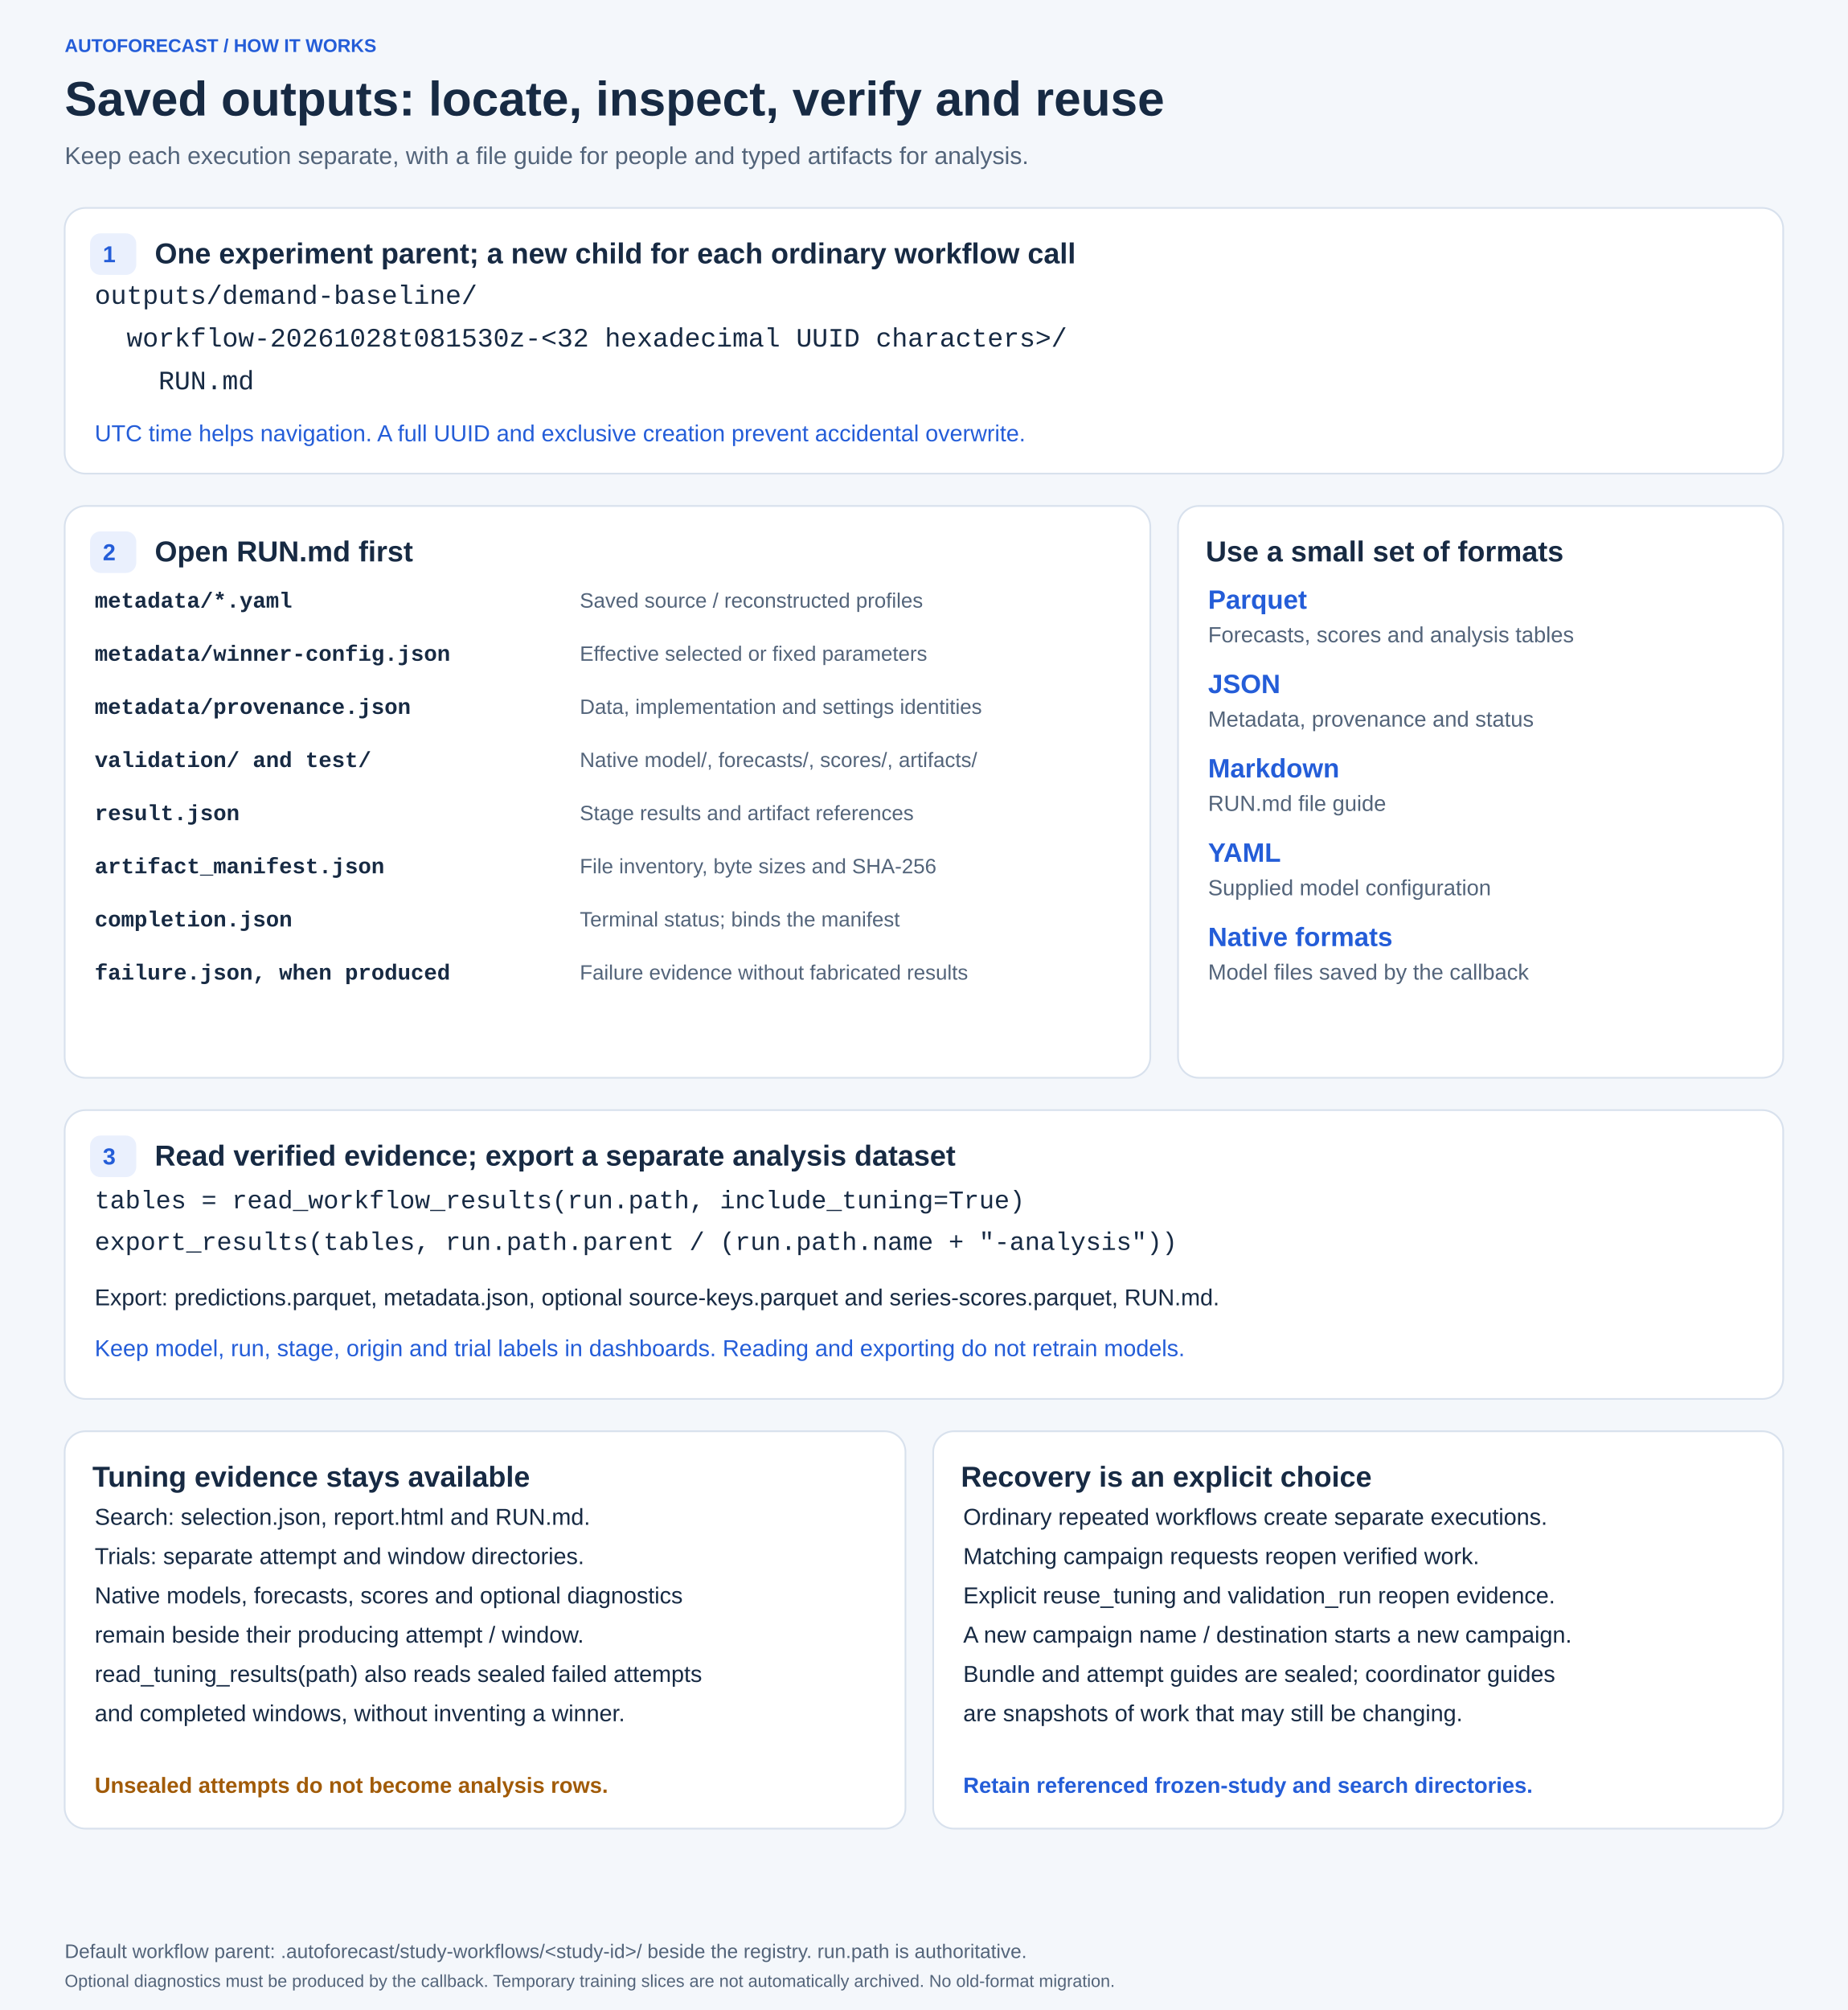
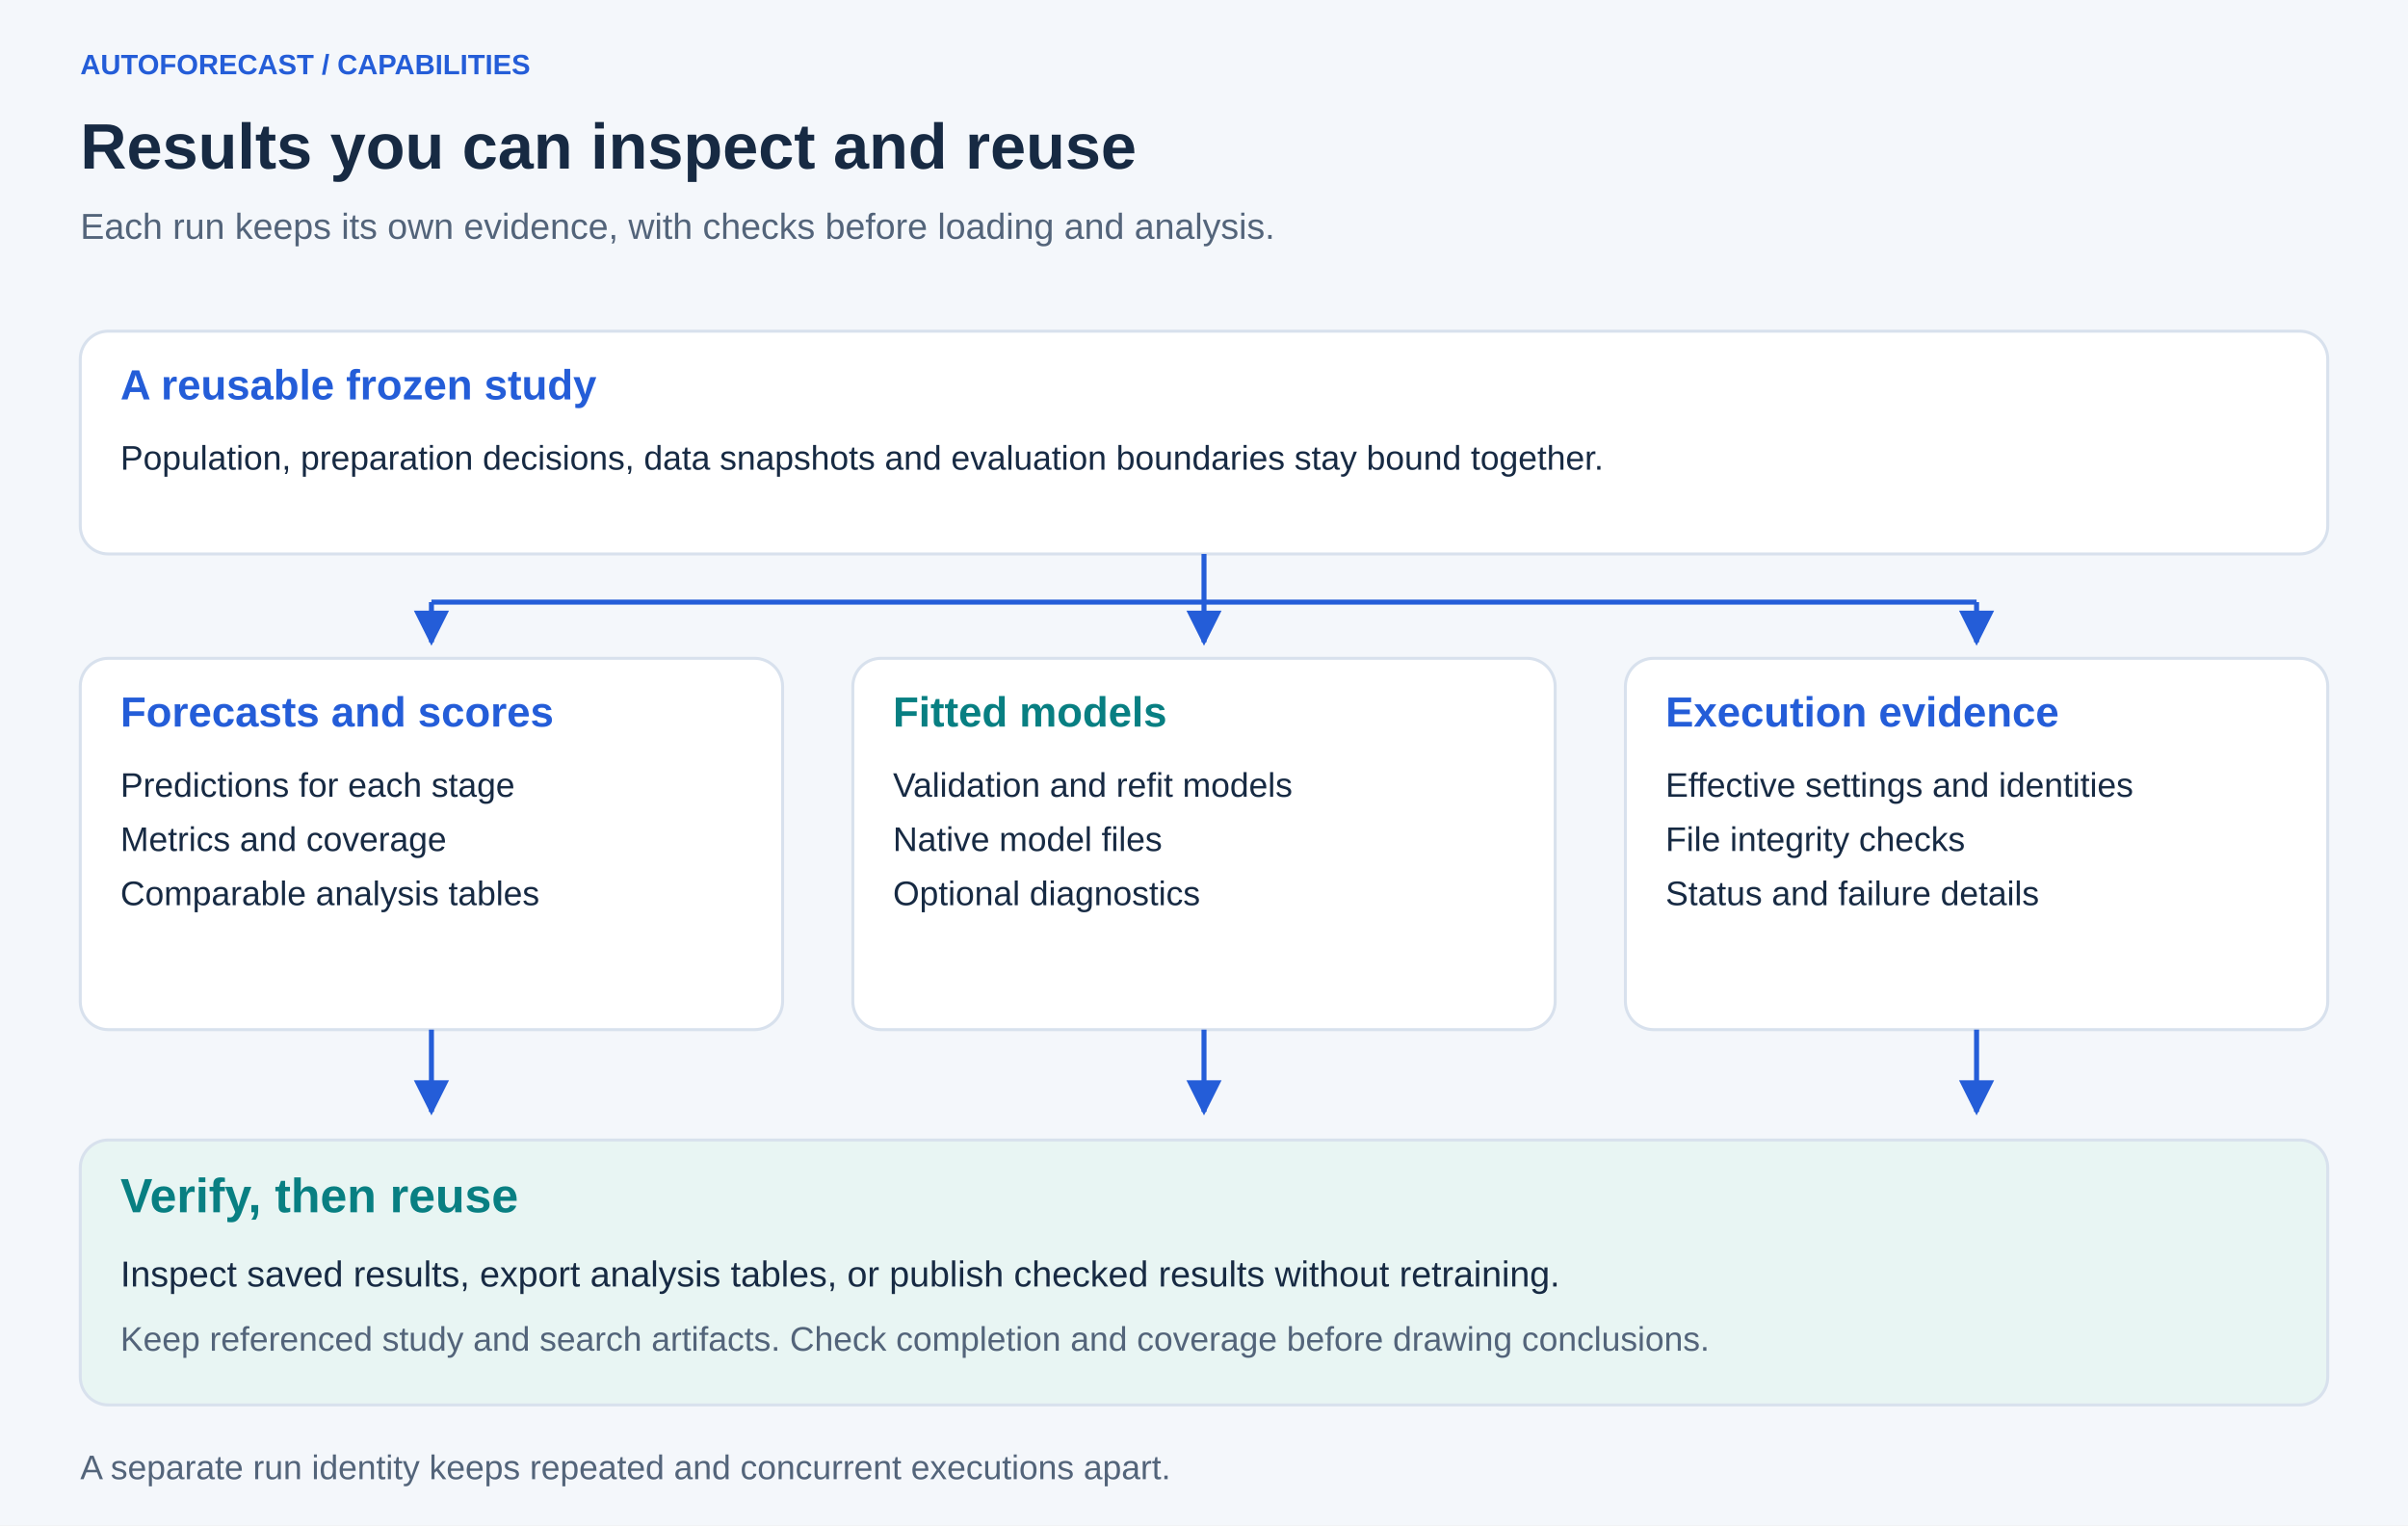
- <svg xmlns="http://www.w3.org/2000/svg" width="1600" height="1740" viewBox="0 0 1600 1740" role="img" aria-labelledby="title desc">
+ <svg xmlns="http://www.w3.org/2000/svg" width="1200" height="760" viewBox="0 0 1200 760" role="img" aria-labelledby="title desc">
  <defs>
-     <marker id="arrow" viewBox="0 0 10 10" refX="9" refY="5" markerWidth="8" markerHeight="8" orient="auto-start-reverse">
-       <path d="M 0 0 L 10 5 L 0 10 z" fill="#245DD8" />
+     <marker id="arrow" viewBox="0 0 10 10" refX="9" refY="5" markerWidth="7" markerHeight="7" orient="auto-start-reverse">
+       <path d="M0 0 L10 5 L0 10Z" fill="#245DD8" />
    </marker>
  </defs>
-   <rect x="0" y="0" width="1600" height="1740" rx="0" fill="#F4F7FB" />
-   <text x="56" y="45" font-family="Arial, sans-serif" font-size="16" fill="#245DD8" xml:space="preserve" font-weight="700">AUTOFORECAST / HOW IT WORKS</text>
-   <text x="56" y="100" font-family="Arial, sans-serif" font-size="42" fill="#172A43" xml:space="preserve" font-weight="700">Saved outputs: locate, inspect, verify and reuse</text>
-   <text x="56" y="142" font-family="Arial, sans-serif" font-size="21" fill="#53647A" xml:space="preserve">Keep each execution separate, with a file guide for people and typed artifacts for analysis.</text>
-   <rect x="56" y="180" width="1488" height="230" rx="18" fill="white" stroke="#D8E1ED" stroke-width="1.5" />
-   <rect x="78" y="202" width="40" height="36" rx="9" fill="#EAF0FD" />
-   <text x="89" y="227" font-family="Arial, sans-serif" font-size="20" fill="#245DD8" xml:space="preserve" font-weight="700">1</text>
-   <text x="134" y="228" font-family="Arial, sans-serif" font-size="25" fill="#172A43" xml:space="preserve" font-weight="700">One experiment parent; a new child for each ordinary workflow call</text>
-   <text x="82" y="263" font-family="Courier New, monospace" font-size="23" fill="#172A43" xml:space="preserve">outputs/demand-baseline/</text>
-   <text x="82" y="300" font-family="Courier New, monospace" font-size="23" fill="#172A43" xml:space="preserve">  workflow-20261028t081530z-&lt;32 hexadecimal UUID characters&gt;/</text>
-   <text x="82" y="337" font-family="Courier New, monospace" font-size="23" fill="#172A43" xml:space="preserve">    RUN.md</text>
-   <text x="82" y="382" font-family="Arial, sans-serif" font-size="20" fill="#245DD8" xml:space="preserve">UTC time helps navigation. A full UUID and exclusive creation prevent accidental overwrite.</text>
-   <rect x="56" y="438" width="940" height="495" rx="18" fill="white" stroke="#D8E1ED" stroke-width="1.5" />
-   <rect x="78" y="460" width="40" height="36" rx="9" fill="#EAF0FD" />
-   <text x="89" y="485" font-family="Arial, sans-serif" font-size="20" fill="#245DD8" xml:space="preserve" font-weight="700">2</text>
-   <text x="134" y="486" font-family="Arial, sans-serif" font-size="25" fill="#172A43" xml:space="preserve" font-weight="700">Open RUN.md first</text>
-   <text x="82" y="526" font-family="Courier New, monospace" font-size="19" fill="#172A43" xml:space="preserve" font-weight="700">metadata/*.yaml</text>
-   <text x="502" y="526" font-family="Arial, sans-serif" font-size="18" fill="#53647A" xml:space="preserve">Saved source / reconstructed profiles</text>
-   <text x="82" y="572" font-family="Courier New, monospace" font-size="19" fill="#172A43" xml:space="preserve" font-weight="700">metadata/winner-config.json</text>
-   <text x="502" y="572" font-family="Arial, sans-serif" font-size="18" fill="#53647A" xml:space="preserve">Effective selected or fixed parameters</text>
-   <text x="82" y="618" font-family="Courier New, monospace" font-size="19" fill="#172A43" xml:space="preserve" font-weight="700">metadata/provenance.json</text>
-   <text x="502" y="618" font-family="Arial, sans-serif" font-size="18" fill="#53647A" xml:space="preserve">Data, implementation and settings identities</text>
-   <text x="82" y="664" font-family="Courier New, monospace" font-size="19" fill="#172A43" xml:space="preserve" font-weight="700">validation/ and test/</text>
-   <text x="502" y="664" font-family="Arial, sans-serif" font-size="18" fill="#53647A" xml:space="preserve">Native model/, forecasts/, scores/, artifacts/</text>
-   <text x="82" y="710" font-family="Courier New, monospace" font-size="19" fill="#172A43" xml:space="preserve" font-weight="700">result.json</text>
-   <text x="502" y="710" font-family="Arial, sans-serif" font-size="18" fill="#53647A" xml:space="preserve">Stage results and artifact references</text>
-   <text x="82" y="756" font-family="Courier New, monospace" font-size="19" fill="#172A43" xml:space="preserve" font-weight="700">artifact_manifest.json</text>
-   <text x="502" y="756" font-family="Arial, sans-serif" font-size="18" fill="#53647A" xml:space="preserve">File inventory, byte sizes and SHA-256</text>
-   <text x="82" y="802" font-family="Courier New, monospace" font-size="19" fill="#172A43" xml:space="preserve" font-weight="700">completion.json</text>
-   <text x="502" y="802" font-family="Arial, sans-serif" font-size="18" fill="#53647A" xml:space="preserve">Terminal status; binds the manifest</text>
-   <text x="82" y="848" font-family="Courier New, monospace" font-size="19" fill="#172A43" xml:space="preserve" font-weight="700">failure.json, when produced</text>
-   <text x="502" y="848" font-family="Arial, sans-serif" font-size="18" fill="#53647A" xml:space="preserve">Failure evidence without fabricated results</text>
-   <rect x="1020" y="438" width="524" height="495" rx="18" fill="white" stroke="#D8E1ED" stroke-width="1.5" />
-   <text x="1044" y="486" font-family="Arial, sans-serif" font-size="25" fill="#172A43" xml:space="preserve" font-weight="700">Use a small set of formats</text>
-   <text x="1046" y="527" font-family="Arial, sans-serif" font-size="23" fill="#245DD8" xml:space="preserve" font-weight="700">Parquet</text>
-   <text x="1046" y="556" font-family="Arial, sans-serif" font-size="19" fill="#53647A" xml:space="preserve">Forecasts, scores and analysis tables</text>
-   <text x="1046" y="600" font-family="Arial, sans-serif" font-size="23" fill="#245DD8" xml:space="preserve" font-weight="700">JSON</text>
-   <text x="1046" y="629" font-family="Arial, sans-serif" font-size="19" fill="#53647A" xml:space="preserve">Metadata, provenance and status</text>
-   <text x="1046" y="673" font-family="Arial, sans-serif" font-size="23" fill="#245DD8" xml:space="preserve" font-weight="700">Markdown</text>
-   <text x="1046" y="702" font-family="Arial, sans-serif" font-size="19" fill="#53647A" xml:space="preserve">RUN.md file guide</text>
-   <text x="1046" y="746" font-family="Arial, sans-serif" font-size="23" fill="#245DD8" xml:space="preserve" font-weight="700">YAML</text>
-   <text x="1046" y="775" font-family="Arial, sans-serif" font-size="19" fill="#53647A" xml:space="preserve">Supplied model configuration</text>
-   <text x="1046" y="819" font-family="Arial, sans-serif" font-size="23" fill="#245DD8" xml:space="preserve" font-weight="700">Native formats</text>
-   <text x="1046" y="848" font-family="Arial, sans-serif" font-size="19" fill="#53647A" xml:space="preserve">Model files saved by the callback</text>
-   <rect x="56" y="961" width="1488" height="250" rx="18" fill="white" stroke="#D8E1ED" stroke-width="1.5" />
-   <rect x="78" y="983" width="40" height="36" rx="9" fill="#EAF0FD" />
-   <text x="89" y="1008" font-family="Arial, sans-serif" font-size="20" fill="#245DD8" xml:space="preserve" font-weight="700">3</text>
-   <text x="134" y="1009" font-family="Arial, sans-serif" font-size="25" fill="#172A43" xml:space="preserve" font-weight="700">Read verified evidence; export a separate analysis dataset</text>
-   <text x="82" y="1046" font-family="Courier New, monospace" font-size="22" fill="#172A43" xml:space="preserve">tables = read_workflow_results(run.path, include_tuning=True)</text>
-   <text x="82" y="1082" font-family="Courier New, monospace" font-size="22" fill="#172A43" xml:space="preserve">export_results(tables, run.path.parent / (run.path.name + "-analysis"))</text>
-   <text x="82" y="1130" font-family="Arial, sans-serif" font-size="20" fill="#172A43" xml:space="preserve">Export: predictions.parquet, metadata.json, optional source-keys.parquet and series-scores.parquet, RUN.md.</text>
-   <text x="82" y="1174" font-family="Arial, sans-serif" font-size="20" fill="#245DD8" xml:space="preserve">Keep model, run, stage, origin and trial labels in dashboards. Reading and exporting do not retrain models.</text>
-   <rect x="56" y="1239" width="728" height="344" rx="18" fill="white" stroke="#D8E1ED" stroke-width="1.5" />
-   <text x="80" y="1287" font-family="Arial, sans-serif" font-size="25" fill="#172A43" xml:space="preserve" font-weight="700">Tuning evidence stays available</text>
-   <text x="82" y="1320" font-family="Arial, sans-serif" font-size="20" fill="#172A43" xml:space="preserve">Search: selection.json, report.html and RUN.md.</text>
-   <text x="82" y="1354" font-family="Arial, sans-serif" font-size="20" fill="#172A43" xml:space="preserve">Trials: separate attempt and window directories.</text>
-   <text x="82" y="1388" font-family="Arial, sans-serif" font-size="20" fill="#172A43" xml:space="preserve">Native models, forecasts, scores and optional diagnostics</text>
-   <text x="82" y="1422" font-family="Arial, sans-serif" font-size="20" fill="#172A43" xml:space="preserve">remain beside their producing attempt / window.</text>
-   <text x="82" y="1456" font-family="Arial, sans-serif" font-size="20" fill="#172A43" xml:space="preserve">read_tuning_results(path) also reads sealed failed attempts</text>
-   <text x="82" y="1490" font-family="Arial, sans-serif" font-size="20" fill="#172A43" xml:space="preserve">and completed windows, without inventing a winner.</text>
-   <text x="82" y="1552" font-family="Arial, sans-serif" font-size="19" fill="#A15B08" xml:space="preserve" font-weight="700">Unsealed attempts do not become analysis rows.</text>
-   <rect x="808" y="1239" width="736" height="344" rx="18" fill="white" stroke="#D8E1ED" stroke-width="1.5" />
-   <text x="832" y="1287" font-family="Arial, sans-serif" font-size="25" fill="#172A43" xml:space="preserve" font-weight="700">Recovery is an explicit choice</text>
-   <text x="834" y="1320" font-family="Arial, sans-serif" font-size="20" fill="#172A43" xml:space="preserve">Ordinary repeated workflows create separate executions.</text>
-   <text x="834" y="1354" font-family="Arial, sans-serif" font-size="20" fill="#172A43" xml:space="preserve">Matching campaign requests reopen verified work.</text>
-   <text x="834" y="1388" font-family="Arial, sans-serif" font-size="20" fill="#172A43" xml:space="preserve">Explicit reuse_tuning and validation_run reopen evidence.</text>
-   <text x="834" y="1422" font-family="Arial, sans-serif" font-size="20" fill="#172A43" xml:space="preserve">A new campaign name / destination starts a new campaign.</text>
-   <text x="834" y="1456" font-family="Arial, sans-serif" font-size="20" fill="#172A43" xml:space="preserve">Bundle and attempt guides are sealed; coordinator guides</text>
-   <text x="834" y="1490" font-family="Arial, sans-serif" font-size="20" fill="#172A43" xml:space="preserve">are snapshots of work that may still be changing.</text>
-   <text x="834" y="1552" font-family="Arial, sans-serif" font-size="19" fill="#245DD8" xml:space="preserve" font-weight="700">Retain referenced frozen-study and search directories.</text>
-   <text x="56" y="1695" font-family="Arial, sans-serif" font-size="17" fill="#53647A" xml:space="preserve">Default workflow parent: .autoforecast/study-workflows/&lt;study-id&gt;/ beside the registry. run.path is authoritative.</text>
-   <text x="56" y="1720" font-family="Arial, sans-serif" font-size="15" fill="#53647A" xml:space="preserve">Optional diagnostics must be produced by the callback. Temporary training slices are not automatically archived. No old-format migration.</text>
+   <rect width="1200" height="760" fill="#F4F7FB" />
+   <text x="40" y="37" font-family="Arial, sans-serif" font-size="14" fill="#245DD8" font-weight="700">AUTOFORECAST / CAPABILITIES</text>
+   <text x="40" y="84" font-family="Arial, sans-serif" font-size="32" fill="#172A43" font-weight="700">Results you can inspect and reuse</text>
+   <text x="40" y="119" font-family="Arial, sans-serif" font-size="18" fill="#53647A">Each run keeps its own evidence, with checks before loading and analysis.</text>
+   <rect x="40" y="165" width="1120" height="111" rx="14" fill="white" stroke="#D8E1ED" stroke-width="1.5" />
+   <text x="60" y="199" font-family="Arial, sans-serif" font-size="21" fill="#245DD8" font-weight="700">A reusable frozen study</text>
+   <text x="60" y="234" font-family="Arial, sans-serif" font-size="17" fill="#172A43">Population, preparation decisions, data snapshots and evaluation boundaries stay bound together.</text>
+   <path d="M600 276 V300 M215 300 H985" stroke="#245DD8" stroke-width="2.5" fill="none" />
+   <path d="M215 300 L215 320" fill="none" stroke="#245DD8" stroke-width="2.5" marker-end="url(#arrow)" />
+   <path d="M600 300 L600 320" fill="none" stroke="#245DD8" stroke-width="2.5" marker-end="url(#arrow)" />
+   <path d="M985 300 L985 320" fill="none" stroke="#245DD8" stroke-width="2.5" marker-end="url(#arrow)" />
+   <rect x="40" y="328" width="350" height="185" rx="14" fill="white" stroke="#D8E1ED" stroke-width="1.5" />
+   <text x="60" y="362" font-family="Arial, sans-serif" font-size="21" fill="#245DD8" font-weight="700">Forecasts and scores</text>
+   <text x="60" y="397" font-family="Arial, sans-serif" font-size="17" fill="#172A43">Predictions for each stage</text>
+   <text x="60" y="424" font-family="Arial, sans-serif" font-size="17" fill="#172A43">Metrics and coverage</text>
+   <text x="60" y="451" font-family="Arial, sans-serif" font-size="17" fill="#172A43">Comparable analysis tables</text>
+   <rect x="425" y="328" width="350" height="185" rx="14" fill="white" stroke="#D8E1ED" stroke-width="1.5" />
+   <text x="445" y="362" font-family="Arial, sans-serif" font-size="21" fill="#087F82" font-weight="700">Fitted models</text>
+   <text x="445" y="397" font-family="Arial, sans-serif" font-size="17" fill="#172A43">Validation and refit models</text>
+   <text x="445" y="424" font-family="Arial, sans-serif" font-size="17" fill="#172A43">Native model files</text>
+   <text x="445" y="451" font-family="Arial, sans-serif" font-size="17" fill="#172A43">Optional diagnostics</text>
+   <rect x="810" y="328" width="350" height="185" rx="14" fill="white" stroke="#D8E1ED" stroke-width="1.5" />
+   <text x="830" y="362" font-family="Arial, sans-serif" font-size="21" fill="#245DD8" font-weight="700">Execution evidence</text>
+   <text x="830" y="397" font-family="Arial, sans-serif" font-size="17" fill="#172A43">Effective settings and identities</text>
+   <text x="830" y="424" font-family="Arial, sans-serif" font-size="17" fill="#172A43">File integrity checks</text>
+   <text x="830" y="451" font-family="Arial, sans-serif" font-size="17" fill="#172A43">Status and failure details</text>
+   <path d="M215 513 L215 554" fill="none" stroke="#245DD8" stroke-width="2.5" marker-end="url(#arrow)" />
+   <path d="M600 513 L600 554" fill="none" stroke="#245DD8" stroke-width="2.5" marker-end="url(#arrow)" />
+   <path d="M985 513 L985 554" fill="none" stroke="#245DD8" stroke-width="2.5" marker-end="url(#arrow)" />
+   <rect x="40" y="568" width="1120" height="132" rx="14" fill="#E8F5F3" stroke="#D8E1ED" stroke-width="1.5" />
+   <text x="60" y="604" font-family="Arial, sans-serif" font-size="24" fill="#087F82" font-weight="700">Verify, then reuse</text>
+   <text x="60" y="641" font-family="Arial, sans-serif" font-size="18" fill="#172A43">Inspect saved results, export analysis tables, or publish checked results without retraining.</text>
+   <text x="60" y="673" font-family="Arial, sans-serif" font-size="17" fill="#53647A">Keep referenced study and search artifacts. Check completion and coverage before drawing conclusions.</text>
+   <text x="40" y="737" font-family="Arial, sans-serif" font-size="17" fill="#53647A">A separate run identity keeps repeated and concurrent executions apart.</text>
</svg>
